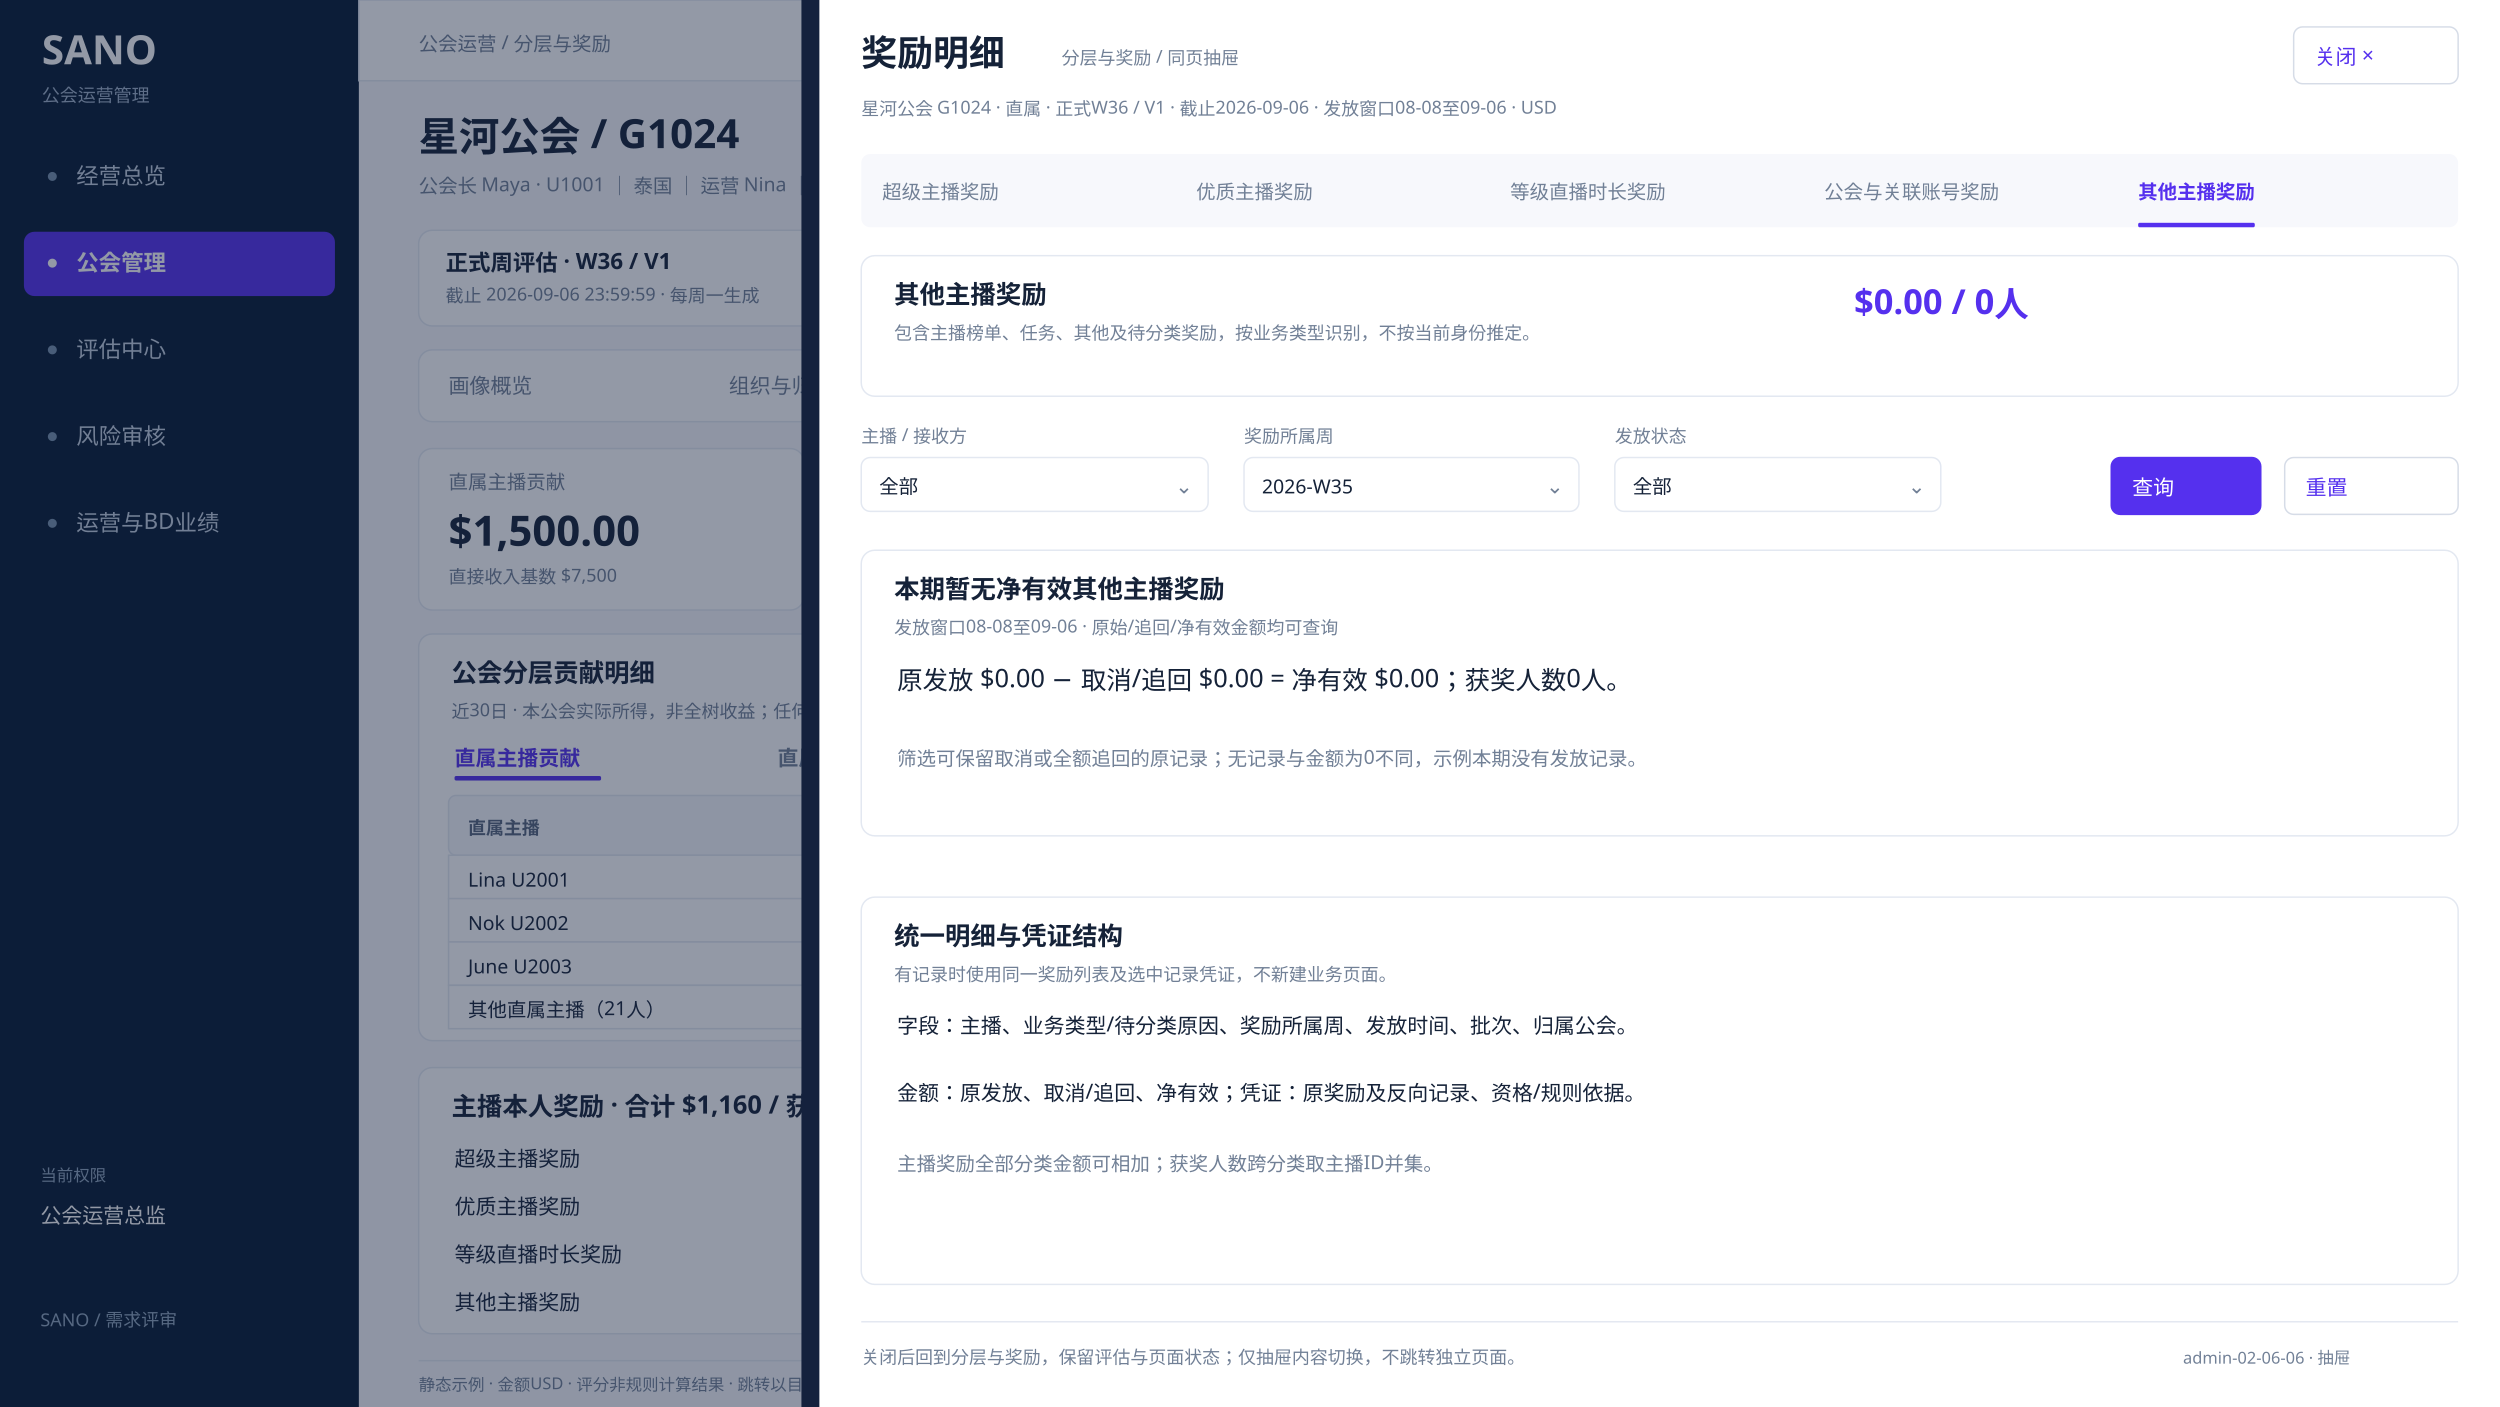
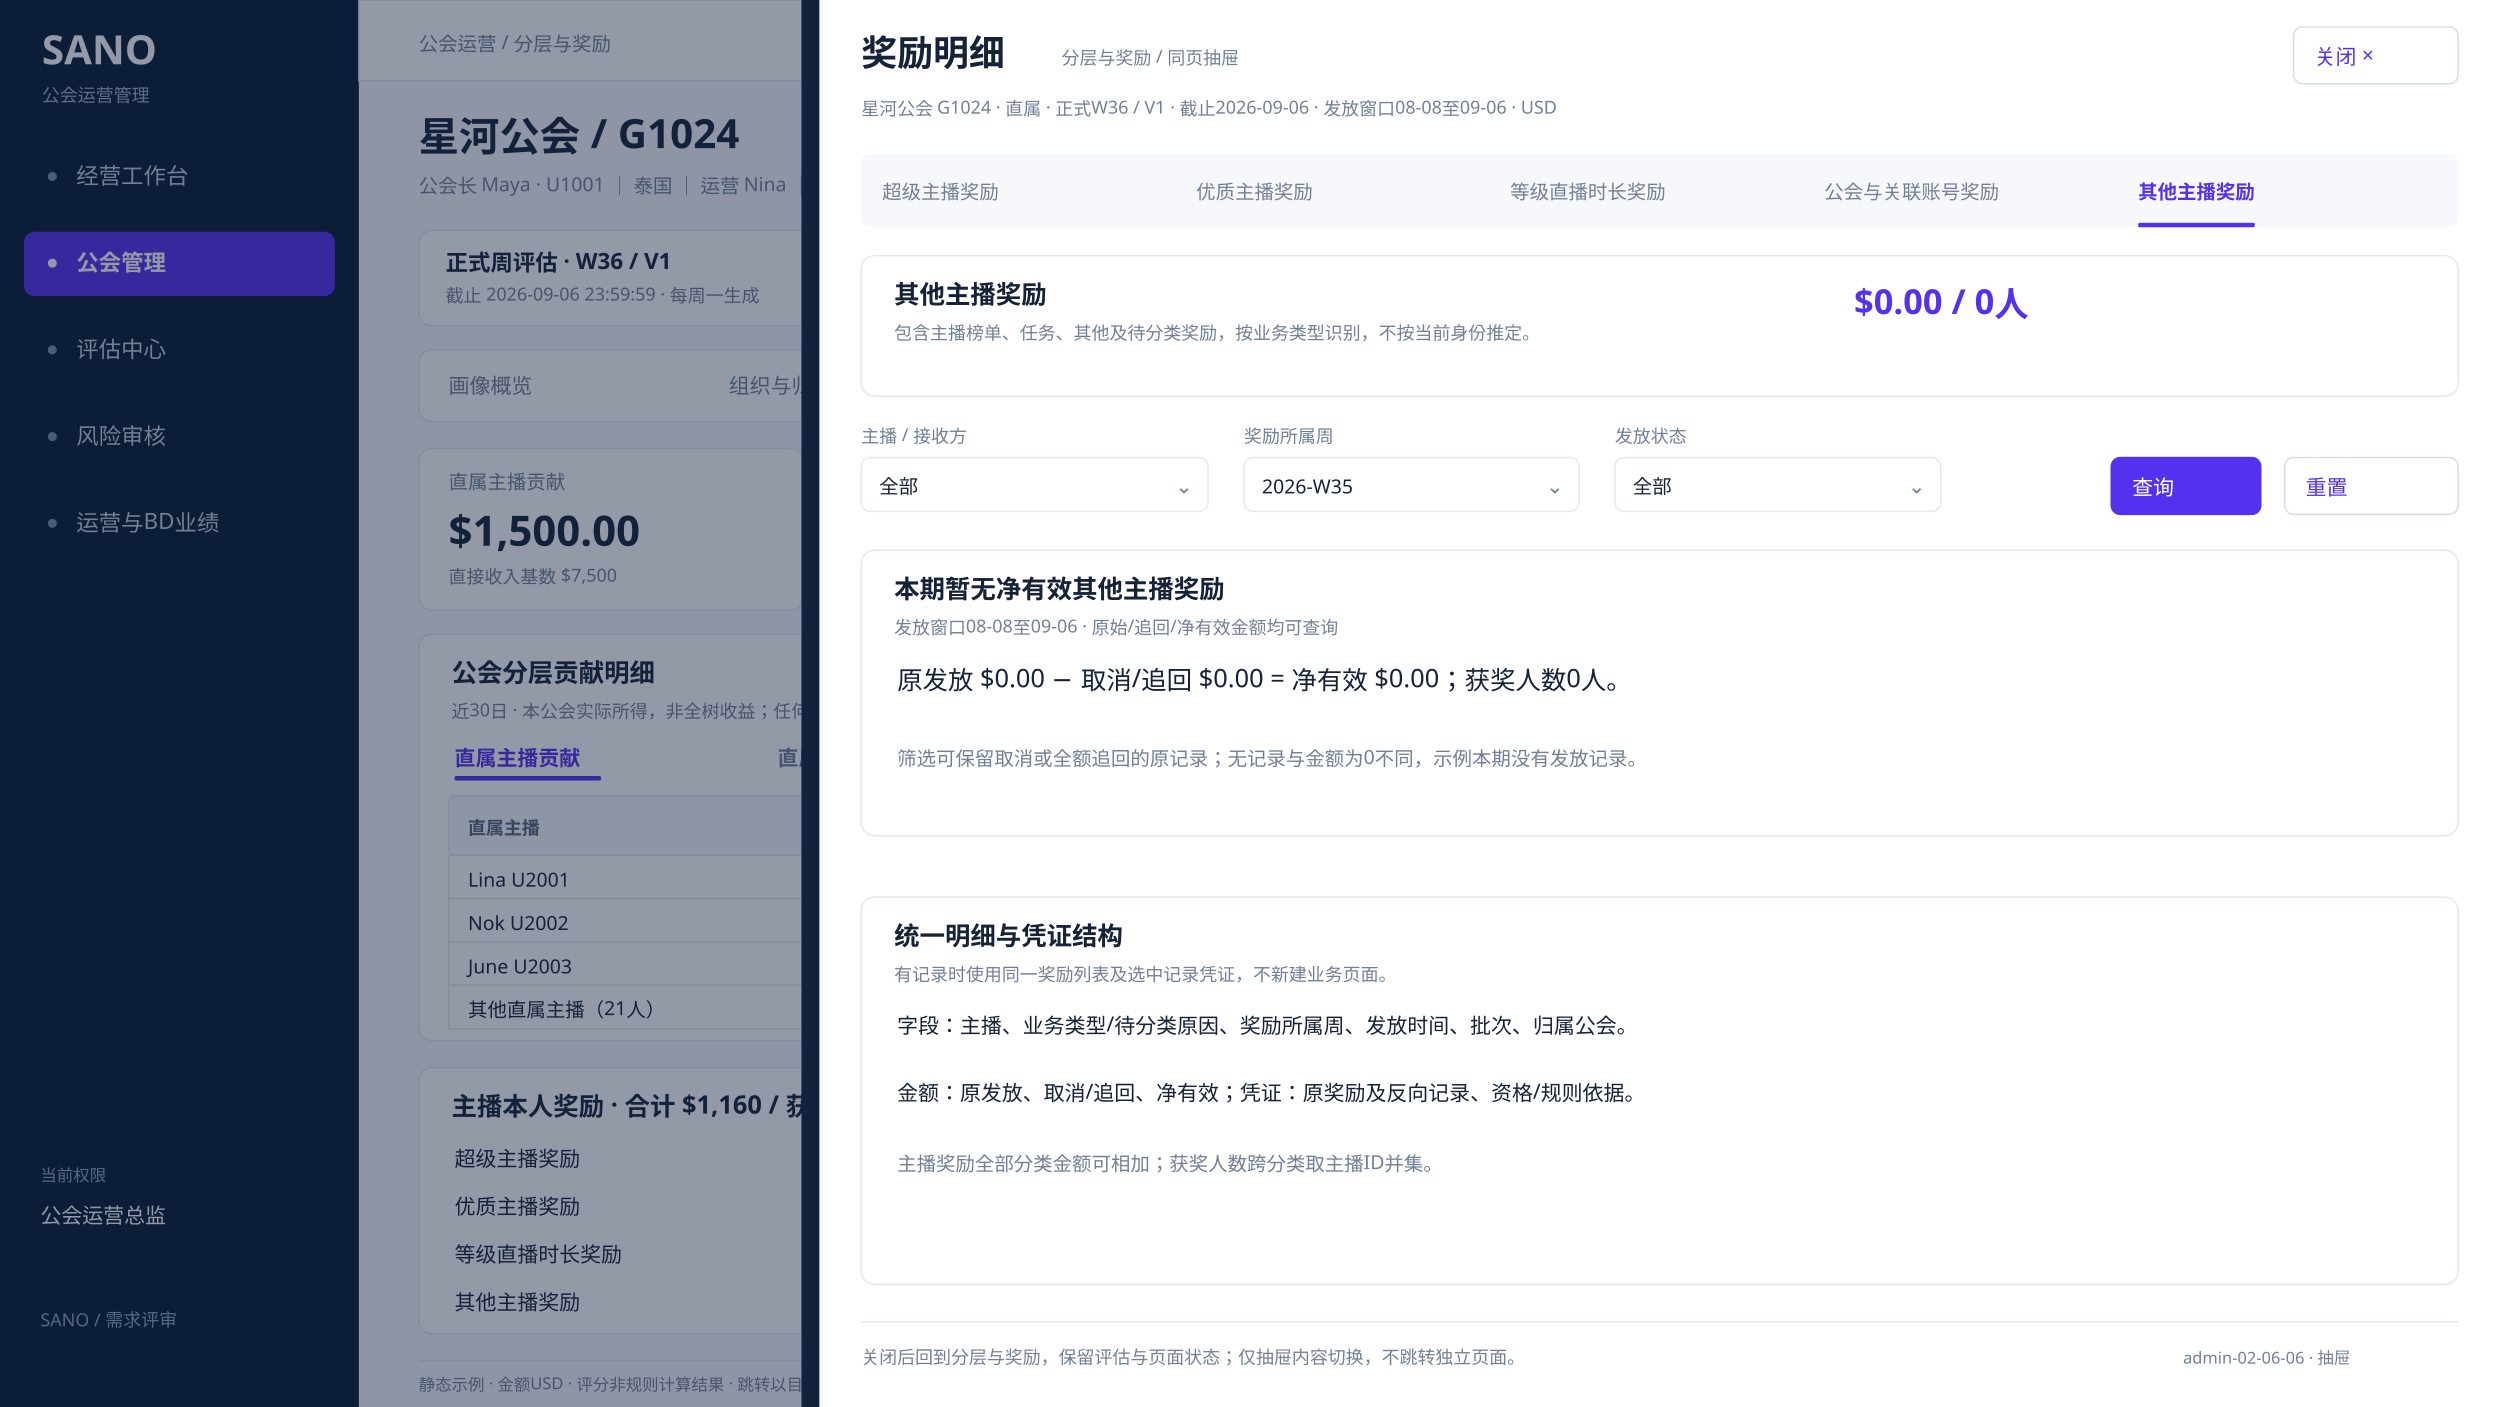
<svg xmlns="http://www.w3.org/2000/svg" width="1672" height="941" viewBox="0 0 1672 941">
  <style>text{font-family:"Microsoft YaHei","Segoe UI",sans-serif}a{cursor:pointer}</style>
  <rect x="0" y="0" width="1672" height="941" rx="0" fill="#F7F8FC" stroke="none" />
  <rect x="0" y="0" width="240" height="941" rx="0" fill="#061A33" stroke="none" />
  <text x="28" y="43" font-size="27" fill="white" font-weight="700">SANO</text>
  <text x="28" y="68" font-size="12" fill="#9DAFC7" font-weight="400">公会运营管理</text>
  <circle cx="35" cy="118" r="3" fill="#7690AB" />
-   <text x="51" y="123" font-size="15" fill="#C2CFDF" font-weight="400">经营总览</text>
+   <text x="51" y="123" font-size="15" fill="#C2CFDF" font-weight="400">经营工作台</text>
  <rect x="16" y="155" width="208" height="43" rx="7" fill="#5530EE" stroke="none" />
  <circle cx="35" cy="176" r="3" fill="white" />
  <text x="51" y="181" font-size="15" fill="white" font-weight="600">公会管理</text>
  <circle cx="35" cy="234" r="3" fill="#7690AB" />
  <text x="51" y="239" font-size="15" fill="#C2CFDF" font-weight="400">评估中心</text>
  <circle cx="35" cy="292" r="3" fill="#7690AB" />
  <text x="51" y="297" font-size="15" fill="#C2CFDF" font-weight="400">风险审核</text>
  <circle cx="35" cy="350" r="3" fill="#7690AB" />
  <text x="51" y="355" font-size="15" fill="#C2CFDF" font-weight="400">运营与BD业绩</text>
  <text x="27" y="790" font-size="11" fill="#8EA4BC" font-weight="400">当前权限</text>
  <text x="27" y="818" font-size="14" fill="white" font-weight="400">公会运营总监</text>
  <text x="27" y="887" font-size="12" fill="#8EA4BC" font-weight="400">SANO / 需求评审</text>
  <rect x="240" y="0" width="1432" height="54" rx="0" fill="white" stroke="#E3E8F1" />
  <text x="280" y="34" font-size="13" fill="#718096" font-weight="400">公会运营  /  分层与奖励</text>
  <rect x="1324" y="13" width="100" height="26" rx="13" fill="#FFF7E6" stroke="none" />
  <text x="1335" y="31" font-size="12" fill="#B77912" font-weight="500">原型示例数据</text>
  <text x="1480" y="34" font-size="12" fill="#718096" font-weight="400">UTC+8   ·   USD</text>
  <text x="280" y="101" font-size="27" fill="#152238" font-weight="650">星河公会  /  G1024</text>
  <text x="280" y="129" font-size="13" fill="#718096" font-weight="400">公会长 Maya · U1001    ｜    泰国    ｜    运营 Nina    ｜    BD Leo    ｜    分层比例 20%</text>
  <line x1="280" y1="910" x2="1632" y2="910" stroke="#E3E8F1" />
  <text x="280" y="930" font-size="11" fill="#718096" font-weight="400">静态示例 · 金额USD · 评分非规则计算结果 · 跳转以目标页标注口径为准，生产下钻须保留评估上下文</text>
  <text x="1450" y="930" font-size="11" fill="#718096" font-weight="400">admin-02-06-01 · 评审稿</text>
  <rect x="1440" y="76" width="192" height="38" rx="6" fill="white" stroke="#D6DCE7" />
  <text x="1454" y="101" font-size="14" fill="#5530EE" font-weight="500">手动重新评估</text>
  <rect x="280" y="154" width="1352" height="64" rx="9" fill="white" stroke="#E3E8F1" />
  <text x="298" y="181" font-size="15" fill="#152238" font-weight="600">正式周评估 · W36 / V1</text>
  <text x="298" y="202" font-size="12" fill="#718096" font-weight="400">截止 2026-09-06 23:59:59   ·   每周一生成</text>
  <rect x="803" y="167" width="148" height="38" rx="6" fill="white" stroke="#D6DCE7" />
  <text x="817" y="192" font-size="14" fill="#5530EE" font-weight="500">直属口径 ▾</text>
  <text x="980" y="181" font-size="12" fill="#718096" font-weight="400">经营：08-08 至 09-06（30天）</text>
  <text x="980" y="202" font-size="12" fill="#718096" font-weight="400">风险：07-09 至 09-06（60天）</text>
  <text x="1425" y="192" font-size="14" fill="#5530EE" font-weight="400">查看历史版本 →</text>
  <rect x="280" y="234" width="1352" height="48" rx="9" fill="white" stroke="#E3E8F1" />
  <text x="300" y="263" font-size="14" fill="#718096" font-weight="400">画像概览</text>
  <text x="487.429" y="263" font-size="14" fill="#718096" font-weight="400">组织与归属</text>
  <text x="674.857" y="263" font-size="14" fill="#718096" font-weight="400">主播经营</text>
  <text x="862.286" y="263" font-size="14" fill="#718096" font-weight="400">消费与收入总览</text>
  <text x="1049.714" y="263" font-size="14" fill="#5530EE" font-weight="600">分层与奖励</text>
  <rect x="1049.714" y="279" width="70" height="3" rx="1" fill="#5530EE" stroke="none" />
  <text x="1237.143" y="263" font-size="14" fill="#718096" font-weight="400">资金流向</text>
  <text x="1424.571" y="263" font-size="14" fill="#718096" font-weight="400">套利风险与证据</text>
  <rect x="280" y="300" width="257.6" height="108" rx="9" fill="white" stroke="#E3E8F1" />
  <text x="300" y="327" font-size="13" fill="#718096" font-weight="400">直属主播贡献</text>
  <text x="300" y="365" font-size="28" fill="#152238" font-weight="600">$1,500.00</text>
  <text x="300" y="390" font-size="12" fill="#718096" font-weight="400">直接收入基数 $7,500</text>
  <rect x="553.6" y="300" width="257.6" height="108" rx="9" fill="white" stroke="#E3E8F1" />
  <text x="573.6" y="327" font-size="13" fill="#718096" font-weight="400">直属子公会贡献</text>
  <text x="573.6" y="365" font-size="28" fill="#152238" font-weight="600">$240.00</text>
  <text x="573.6" y="390" font-size="12" fill="#718096" font-weight="400">子直属主播基数 $5,000</text>
  <rect x="827.2" y="300" width="257.6" height="108" rx="9" fill="white" stroke="#E3E8F1" />
  <text x="847.2" y="327" font-size="13" fill="#718096" font-weight="400">本公会分层合计</text>
  <text x="847.2" y="365" font-size="28" fill="#152238" font-weight="600">$1,740.00</text>
  <text x="847.2" y="390" font-size="12" fill="#718096" font-weight="400">直属主播 + 直属子公会</text>
  <rect x="1100.8" y="300" width="257.6" height="108" rx="9" fill="white" stroke="#E3E8F1" />
  <text x="1120.8" y="327" font-size="13" fill="#718096" font-weight="400">本公会奖励</text>
  <text x="1120.8" y="365" font-size="28" fill="#152238" font-weight="600">$600.00</text>
  <text x="1120.8" y="390" font-size="12" fill="#718096" font-weight="400">周榜600 / 超级达标0 / 其他0</text>
  <rect x="1374.4" y="300" width="257.6" height="108" rx="9" fill="white" stroke="#E3E8F1" />
  <text x="1394.4" y="327" font-size="13" fill="#718096" font-weight="400">本公会自身收益</text>
  <text x="1394.4" y="365" font-size="28" fill="#152238" font-weight="600">$2,340.00</text>
  <text x="1394.4" y="390" font-size="12" fill="#718096" font-weight="400">分层 $1,740 + 奖励 $600</text>
  <rect x="280" y="424" width="1352" height="272" rx="9" fill="white" stroke="#E3E8F1" />
  <text x="302" y="456" font-size="17" fill="#152238" font-weight="600">公会分层贡献明细</text>
  <text x="302" y="480" font-size="12" fill="#718096" font-weight="400">近30日 · 本公会实际所得，非全树收益；任何主播奖励均不向公会分层。生产按贡献者分页，其他主播合并行仅为示例对账。</text>
  <text x="304" y="512" font-size="14" fill="#5530EE" font-weight="600">直属主播贡献</text>
  <rect x="304" y="519" width="98" height="3" rx="1" fill="#5530EE" stroke="none" />
  <text x="520" y="512" font-size="14" fill="#718096" font-weight="600">直属子公会贡献</text>
  <text x="970" y="512" font-size="12" fill="#718096" font-weight="400">24名直属主播 · 本人收益 $8,660 / 贡献 $1,500</text>
  <rect x="300" y="532" width="1312" height="40" rx="5" fill="#F5F7FB" stroke="#E3E8F1" />
  <text x="313" y="558" font-size="12" fill="#55647C" font-weight="600">直属主播</text>
  <text x="575.4" y="558" font-size="12" fill="#55647C" font-weight="600">直接收入基数</text>
  <text x="759.08" y="558" font-size="12" fill="#55647C" font-weight="600">本人奖励</text>
  <text x="916.52" y="558" font-size="12" fill="#55647C" font-weight="600">本人总收益</text>
  <text x="1100.2" y="558" font-size="12" fill="#55647C" font-weight="600">分层比例</text>
  <text x="1231.4" y="558" font-size="12" fill="#55647C" font-weight="600">贡献给本公会</text>
  <text x="1428.2" y="558" font-size="12" fill="#55647C" font-weight="600">明细入口</text>
  <rect x="300" y="572" width="1312" height="29" rx="0" fill="white" stroke="#E3E8F1" />
  <text x="313" y="593" font-size="13" fill="#152238" font-weight="400">Lina U2001</text>
  <text x="575.4" y="593" font-size="13" fill="#152238" font-weight="400">$2,480.00</text>
  <text x="759.08" y="593" font-size="13" fill="#152238" font-weight="400">$360.00</text>
  <text x="916.52" y="593" font-size="13" fill="#152238" font-weight="400">$2,840.00</text>
  <text x="1100.2" y="593" font-size="13" fill="#152238" font-weight="400">20%</text>
  <text x="1231.4" y="593" font-size="13" fill="#152238" font-weight="400">$496.00</text>
  <text x="1428.2" y="593" font-size="13" fill="#152238" font-weight="400">收入 / 分层明细</text>
  <rect x="300" y="601" width="1312" height="29" rx="0" fill="white" stroke="#E3E8F1" />
  <text x="313" y="622" font-size="13" fill="#152238" font-weight="400">Nok U2002</text>
  <text x="575.4" y="622" font-size="13" fill="#152238" font-weight="400">$1,650.00</text>
  <text x="759.08" y="622" font-size="13" fill="#152238" font-weight="400">$260.00</text>
  <text x="916.52" y="622" font-size="13" fill="#152238" font-weight="400">$1,910.00</text>
  <text x="1100.2" y="622" font-size="13" fill="#152238" font-weight="400">20%</text>
  <text x="1231.4" y="622" font-size="13" fill="#152238" font-weight="400">$330.00</text>
  <text x="1428.2" y="622" font-size="13" fill="#152238" font-weight="400">收入 / 分层明细</text>
  <rect x="300" y="630" width="1312" height="29" rx="0" fill="white" stroke="#E3E8F1" />
  <text x="313" y="651" font-size="13" fill="#152238" font-weight="400">June U2003</text>
  <text x="575.4" y="651" font-size="13" fill="#152238" font-weight="400">$1,250.00</text>
  <text x="759.08" y="651" font-size="13" fill="#152238" font-weight="400">$120.00</text>
  <text x="916.52" y="651" font-size="13" fill="#152238" font-weight="400">$1,370.00</text>
  <text x="1100.2" y="651" font-size="13" fill="#152238" font-weight="400">20%</text>
  <text x="1231.4" y="651" font-size="13" fill="#152238" font-weight="400">$250.00</text>
  <text x="1428.2" y="651" font-size="13" fill="#152238" font-weight="400">收入 / 分层明细</text>
  <rect x="300" y="659" width="1312" height="29" rx="0" fill="white" stroke="#E3E8F1" />
  <text x="313" y="680" font-size="13" fill="#152238" font-weight="400">其他直属主播（21人）</text>
  <text x="575.4" y="680" font-size="13" fill="#152238" font-weight="400">$2,120.00</text>
  <text x="759.08" y="680" font-size="13" fill="#152238" font-weight="400">$420.00</text>
  <text x="916.52" y="680" font-size="13" fill="#152238" font-weight="400">$2,540.00</text>
  <text x="1100.2" y="680" font-size="13" fill="#152238" font-weight="400">20%</text>
  <text x="1231.4" y="680" font-size="13" fill="#152238" font-weight="400">$424.00</text>
  <text x="1428.2" y="680" font-size="13" fill="#152238" font-weight="400">展开逐主播</text>
  <rect x="280" y="714" width="660" height="178" rx="9" fill="white" stroke="#E3E8F1" />
  <text x="302" y="746" font-size="17" fill="#152238" font-weight="600">主播本人奖励 · 合计 $1,160 / 获奖并集6人</text>
  <text x="304" y="780" font-size="14" fill="#152238" font-weight="400">超级主播奖励</text>
  <text x="575" y="780" font-size="16" fill="#5530EE" font-weight="600">$600.00</text>
  <text x="720" y="780" font-size="13" fill="#718096" font-weight="400">2人</text>
  <text x="820" y="780" font-size="13" fill="#5530EE" font-weight="400">每笔明细 →</text>
  <text x="304" y="812" font-size="14" fill="#152238" font-weight="400">优质主播奖励</text>
  <text x="575" y="812" font-size="16" fill="#5530EE" font-weight="600">$320.00</text>
  <text x="720" y="812" font-size="13" fill="#718096" font-weight="400">2人</text>
  <text x="820" y="812" font-size="13" fill="#5530EE" font-weight="400">每笔明细 →</text>
  <text x="304" y="844" font-size="14" fill="#152238" font-weight="400">等级直播时长奖励</text>
  <text x="575" y="844" font-size="16" fill="#5530EE" font-weight="600">$240.00</text>
  <text x="720" y="844" font-size="13" fill="#718096" font-weight="400">3人</text>
  <text x="820" y="844" font-size="13" fill="#5530EE" font-weight="400">每笔明细 →</text>
  <text x="304" y="876" font-size="14" fill="#152238" font-weight="400">其他主播奖励</text>
  <text x="575" y="876" font-size="16" fill="#5530EE" font-weight="600">$0.00</text>
  <text x="720" y="876" font-size="13" fill="#718096" font-weight="400">0人</text>
  <text x="820" y="876" font-size="13" fill="#5530EE" font-weight="400">每笔明细 →</text>
  <rect x="958" y="714" width="674" height="178" rx="9" fill="white" stroke="#E3E8F1" />
  <text x="980" y="746" font-size="17" fill="#152238" font-weight="600">公会奖励来源 · $600.00（净有效金额 / 笔数）</text>
  <text x="980" y="778" font-size="14" fill="#152238" font-weight="400">公会周榜奖励</text>
  <text x="1290" y="778" font-size="14" fill="#5530EE" font-weight="600">$600.00 / 1笔</text>
  <text x="1500" y="778" font-size="13" fill="#5530EE" font-weight="400">明细 →</text>
  <text x="980" y="806" font-size="14" fill="#152238" font-weight="400">超级主播达标公会奖励</text>
  <text x="1290" y="806" font-size="14" fill="#5530EE" font-weight="600">$0.00 / 0笔</text>
  <text x="1500" y="806" font-size="13" fill="#5530EE" font-weight="400">明细 →</text>
  <text x="980" y="834" font-size="14" fill="#152238" font-weight="400">其他公会奖励</text>
  <text x="1290" y="834" font-size="14" fill="#5530EE" font-weight="600">$0.00 / 0笔</text>
  <text x="1500" y="834" font-size="13" fill="#5530EE" font-weight="400">明细 →</text>
  <line x1="980" y1="850" x2="1610" y2="850" stroke="#E3E8F1" />
  <text x="980" y="875" font-size="12" fill="#718096" font-weight="400">关联账号奖励：实获 $800 / 归属 $400（不计公会自身收益）</text>
  <text x="1500" y="875" font-size="13" fill="#5530EE" font-weight="400">明细 →</text>
  <a href="admin-02-06-01-分层与奖励.svg">
    <rect x="0" y="0" width="1672" height="941" fill="#14213D" fill-opacity="0.46" />
  </a>
  <rect x="536" y="0" width="1136" height="941" rx="0" fill="#14213D" stroke="none" />
  <rect x="548" y="0" width="1124" height="941" rx="0" fill="white" stroke="none" />
  <text x="576" y="44" font-size="24" fill="#152238" font-weight="600">奖励明细</text>
  <text x="710" y="43" font-size="12" fill="#718096" font-weight="400">分层与奖励 / 同页抽屉</text>
  <a href="admin-02-06-01-分层与奖励.svg">
    <rect x="1534" y="18" width="110" height="38" rx="6" fill="white" stroke="#D6DCE7" />
    <text x="1548" y="43" font-size="14" fill="#5530EE" font-weight="500">关闭 ×</text>
  </a>
  <text x="576" y="77" font-size="12" fill="#718096" font-weight="400">星河公会 G1024 · 直属 · 正式W36 / V1 · 截止2026-09-06 · 发放窗口08-08至09-06 · USD</text>
  <rect x="576" y="103" width="1068" height="49" rx="6" fill="#F7F8FC" stroke="none" />
  <a href="admin-02-06-02-奖励明细抽屉-超级主播奖励.svg">
    <text x="590" y="133" font-size="13" fill="#718096" font-weight="400">超级主播奖励</text>
  </a>
  <a href="admin-02-06-03-奖励明细抽屉-优质主播奖励.svg">
    <text x="800" y="133" font-size="13" fill="#718096" font-weight="400">优质主播奖励</text>
  </a>
  <a href="admin-02-06-04-奖励明细抽屉-等级直播时长奖励.svg">
    <text x="1010" y="133" font-size="13" fill="#718096" font-weight="400">等级直播时长奖励</text>
  </a>
  <a href="admin-02-06-05-奖励明细抽屉-公会与关联账号奖励.svg">
    <text x="1220" y="133" font-size="13" fill="#718096" font-weight="400">公会与关联账号奖励</text>
  </a>
  <a href="admin-02-06-06-奖励明细抽屉-其他主播奖励.svg">
    <text x="1430" y="133" font-size="13" fill="#5530EE" font-weight="600">其他主播奖励</text>
    <rect x="1430" y="149" width="78" height="3" rx="1" fill="#5530EE" stroke="none" />
  </a>
  <rect x="576" y="171" width="1068" height="94" rx="9" fill="white" stroke="#E3E8F1" />
  <text x="598" y="203" font-size="17" fill="#152238" font-weight="600">其他主播奖励</text>
  <text x="598" y="227" font-size="12" fill="#718096" font-weight="400">包含主播榜单、任务、其他及待分类奖励，按业务类型识别，不按当前身份推定。</text>
  <text x="1240" y="210" font-size="23" fill="#5530EE" font-weight="600">$0.00 / 0人</text>
  <text x="576" y="296" font-size="12" fill="#718096" font-weight="400">主播 / 接收方</text>
  <rect x="576" y="306" width="232" height="36" rx="6" fill="white" stroke="#E3E8F1" />
  <text x="588" y="330" font-size="13" fill="#152238" font-weight="400">全部</text>
  <text x="786" y="330" font-size="14" fill="#718096" font-weight="400">⌄</text>
  <text x="832" y="296" font-size="12" fill="#718096" font-weight="400">奖励所属周</text>
  <rect x="832" y="306" width="224" height="36" rx="6" fill="white" stroke="#E3E8F1" />
  <text x="844" y="330" font-size="13" fill="#152238" font-weight="400">2026-W35</text>
  <text x="1034" y="330" font-size="14" fill="#718096" font-weight="400">⌄</text>
  <text x="1080" y="296" font-size="12" fill="#718096" font-weight="400">发放状态</text>
  <rect x="1080" y="306" width="218" height="36" rx="6" fill="white" stroke="#E3E8F1" />
  <text x="1092" y="330" font-size="13" fill="#152238" font-weight="400">全部</text>
  <text x="1276" y="330" font-size="14" fill="#718096" font-weight="400">⌄</text>
  <rect x="1412" y="306" width="100" height="38" rx="6" fill="#5530EE" stroke="#5530EE" />
  <text x="1426" y="331" font-size="14" fill="white" font-weight="500">查询</text>
  <rect x="1528" y="306" width="116" height="38" rx="6" fill="white" stroke="#D6DCE7" />
  <text x="1542" y="331" font-size="14" fill="#5530EE" font-weight="500">重置</text>
  <line x1="576" y1="884" x2="1644" y2="884" stroke="#E3E8F1" />
  <text x="576" y="912" font-size="12" fill="#718096" font-weight="400">关闭后回到分层与奖励，保留评估与页面状态；仅抽屉内容切换，不跳转独立页面。</text>
  <text x="1460" y="912" font-size="11" fill="#718096" font-weight="400">admin-02-06-06 · 抽屉</text>
  <rect x="576" y="368" width="1068" height="191" rx="9" fill="white" stroke="#E3E8F1" />
  <text x="598" y="400" font-size="17" fill="#152238" font-weight="600">本期暂无净有效其他主播奖励</text>
  <text x="598" y="424" font-size="12" fill="#718096" font-weight="400">发放窗口08-08至09-06 · 原始/追回/净有效金额均可查询</text>
  <text x="600" y="461" font-size="17" fill="#152238" font-weight="400">原发放 $0.00 − 取消/追回 $0.00 = 净有效 $0.00；获奖人数0人。</text>
  <text x="600" y="512" font-size="13" fill="#718096" font-weight="400">筛选可保留取消或全额追回的原记录；无记录与金额为0不同，示例本期没有发放记录。</text>
  <rect x="576" y="600" width="1068" height="259" rx="9" fill="white" stroke="#E3E8F1" />
  <text x="598" y="632" font-size="17" fill="#152238" font-weight="600">统一明细与凭证结构</text>
  <text x="598" y="656" font-size="12" fill="#718096" font-weight="400">有记录时使用同一奖励列表及选中记录凭证，不新建业务页面。</text>
  <text x="600" y="691" font-size="14" fill="#152238" font-weight="400">字段：主播、业务类型/待分类原因、奖励所属周、发放时间、批次、归属公会。</text>
  <text x="600" y="736" font-size="14" fill="#152238" font-weight="400">金额：原发放、取消/追回、净有效；凭证：原奖励及反向记录、资格/规则依据。</text>
  <text x="600" y="783" font-size="13" fill="#718096" font-weight="400">主播奖励全部分类金额可相加；获奖人数跨分类取主播ID并集。</text>
</svg>
